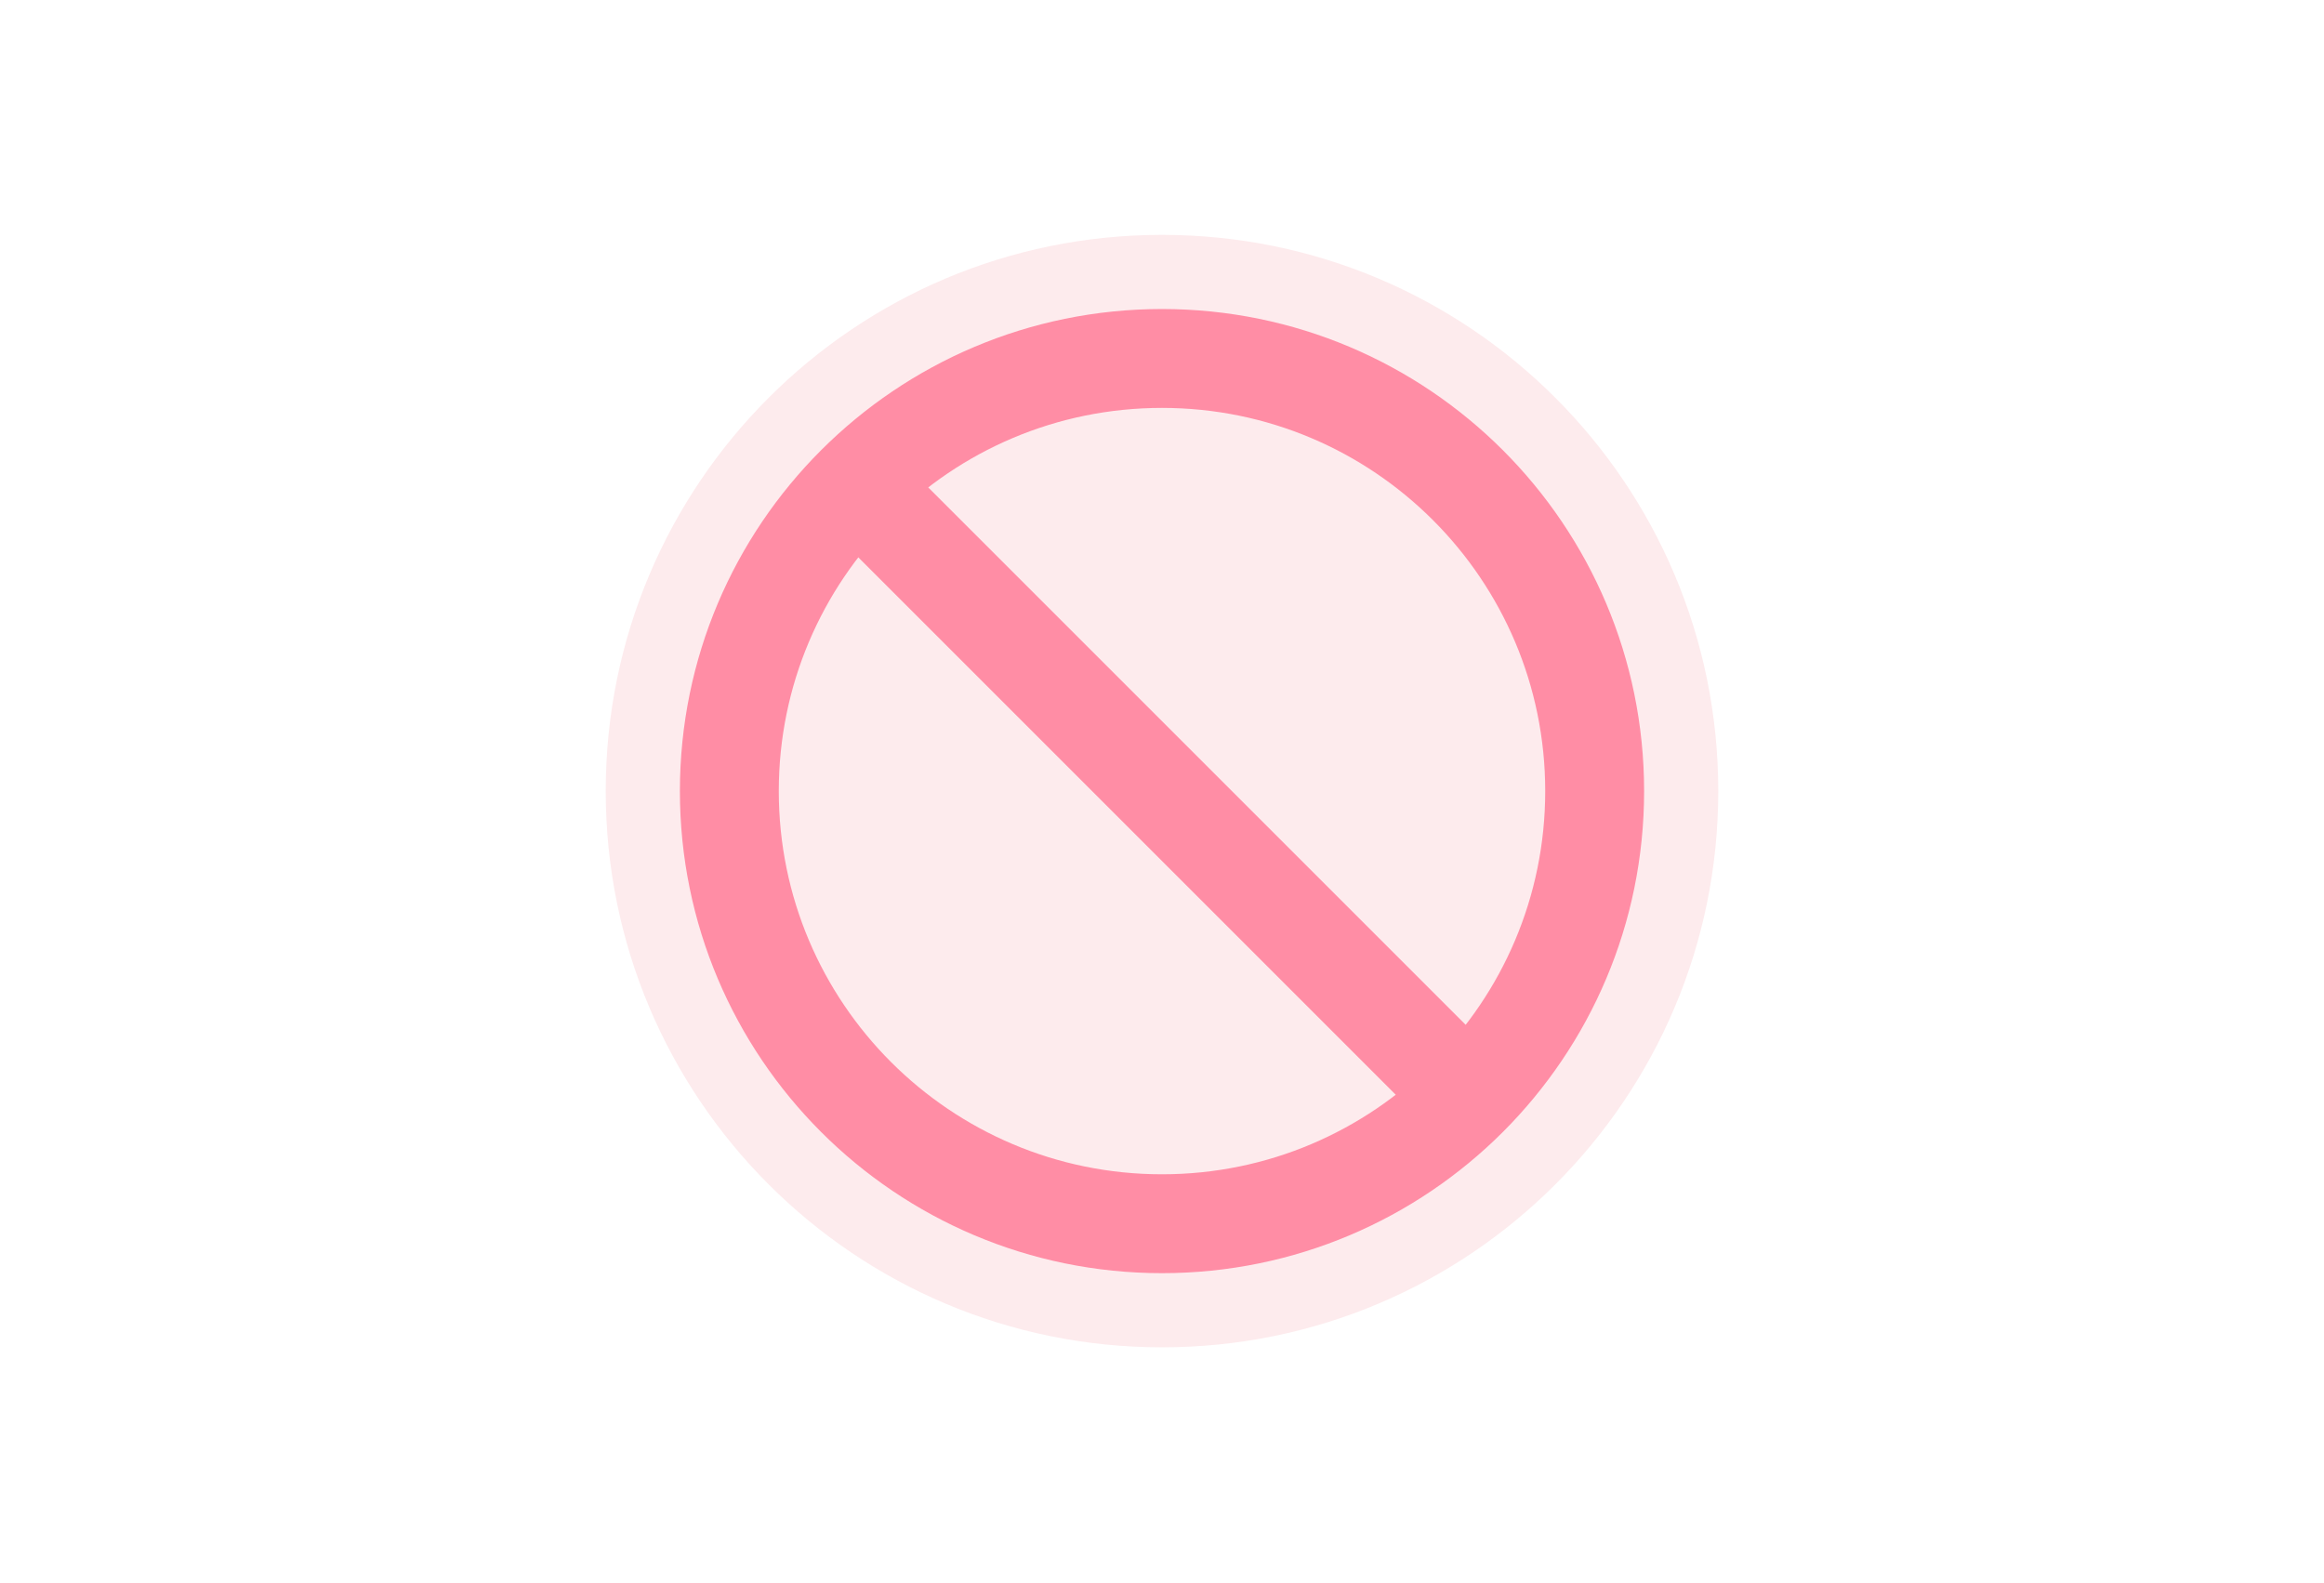
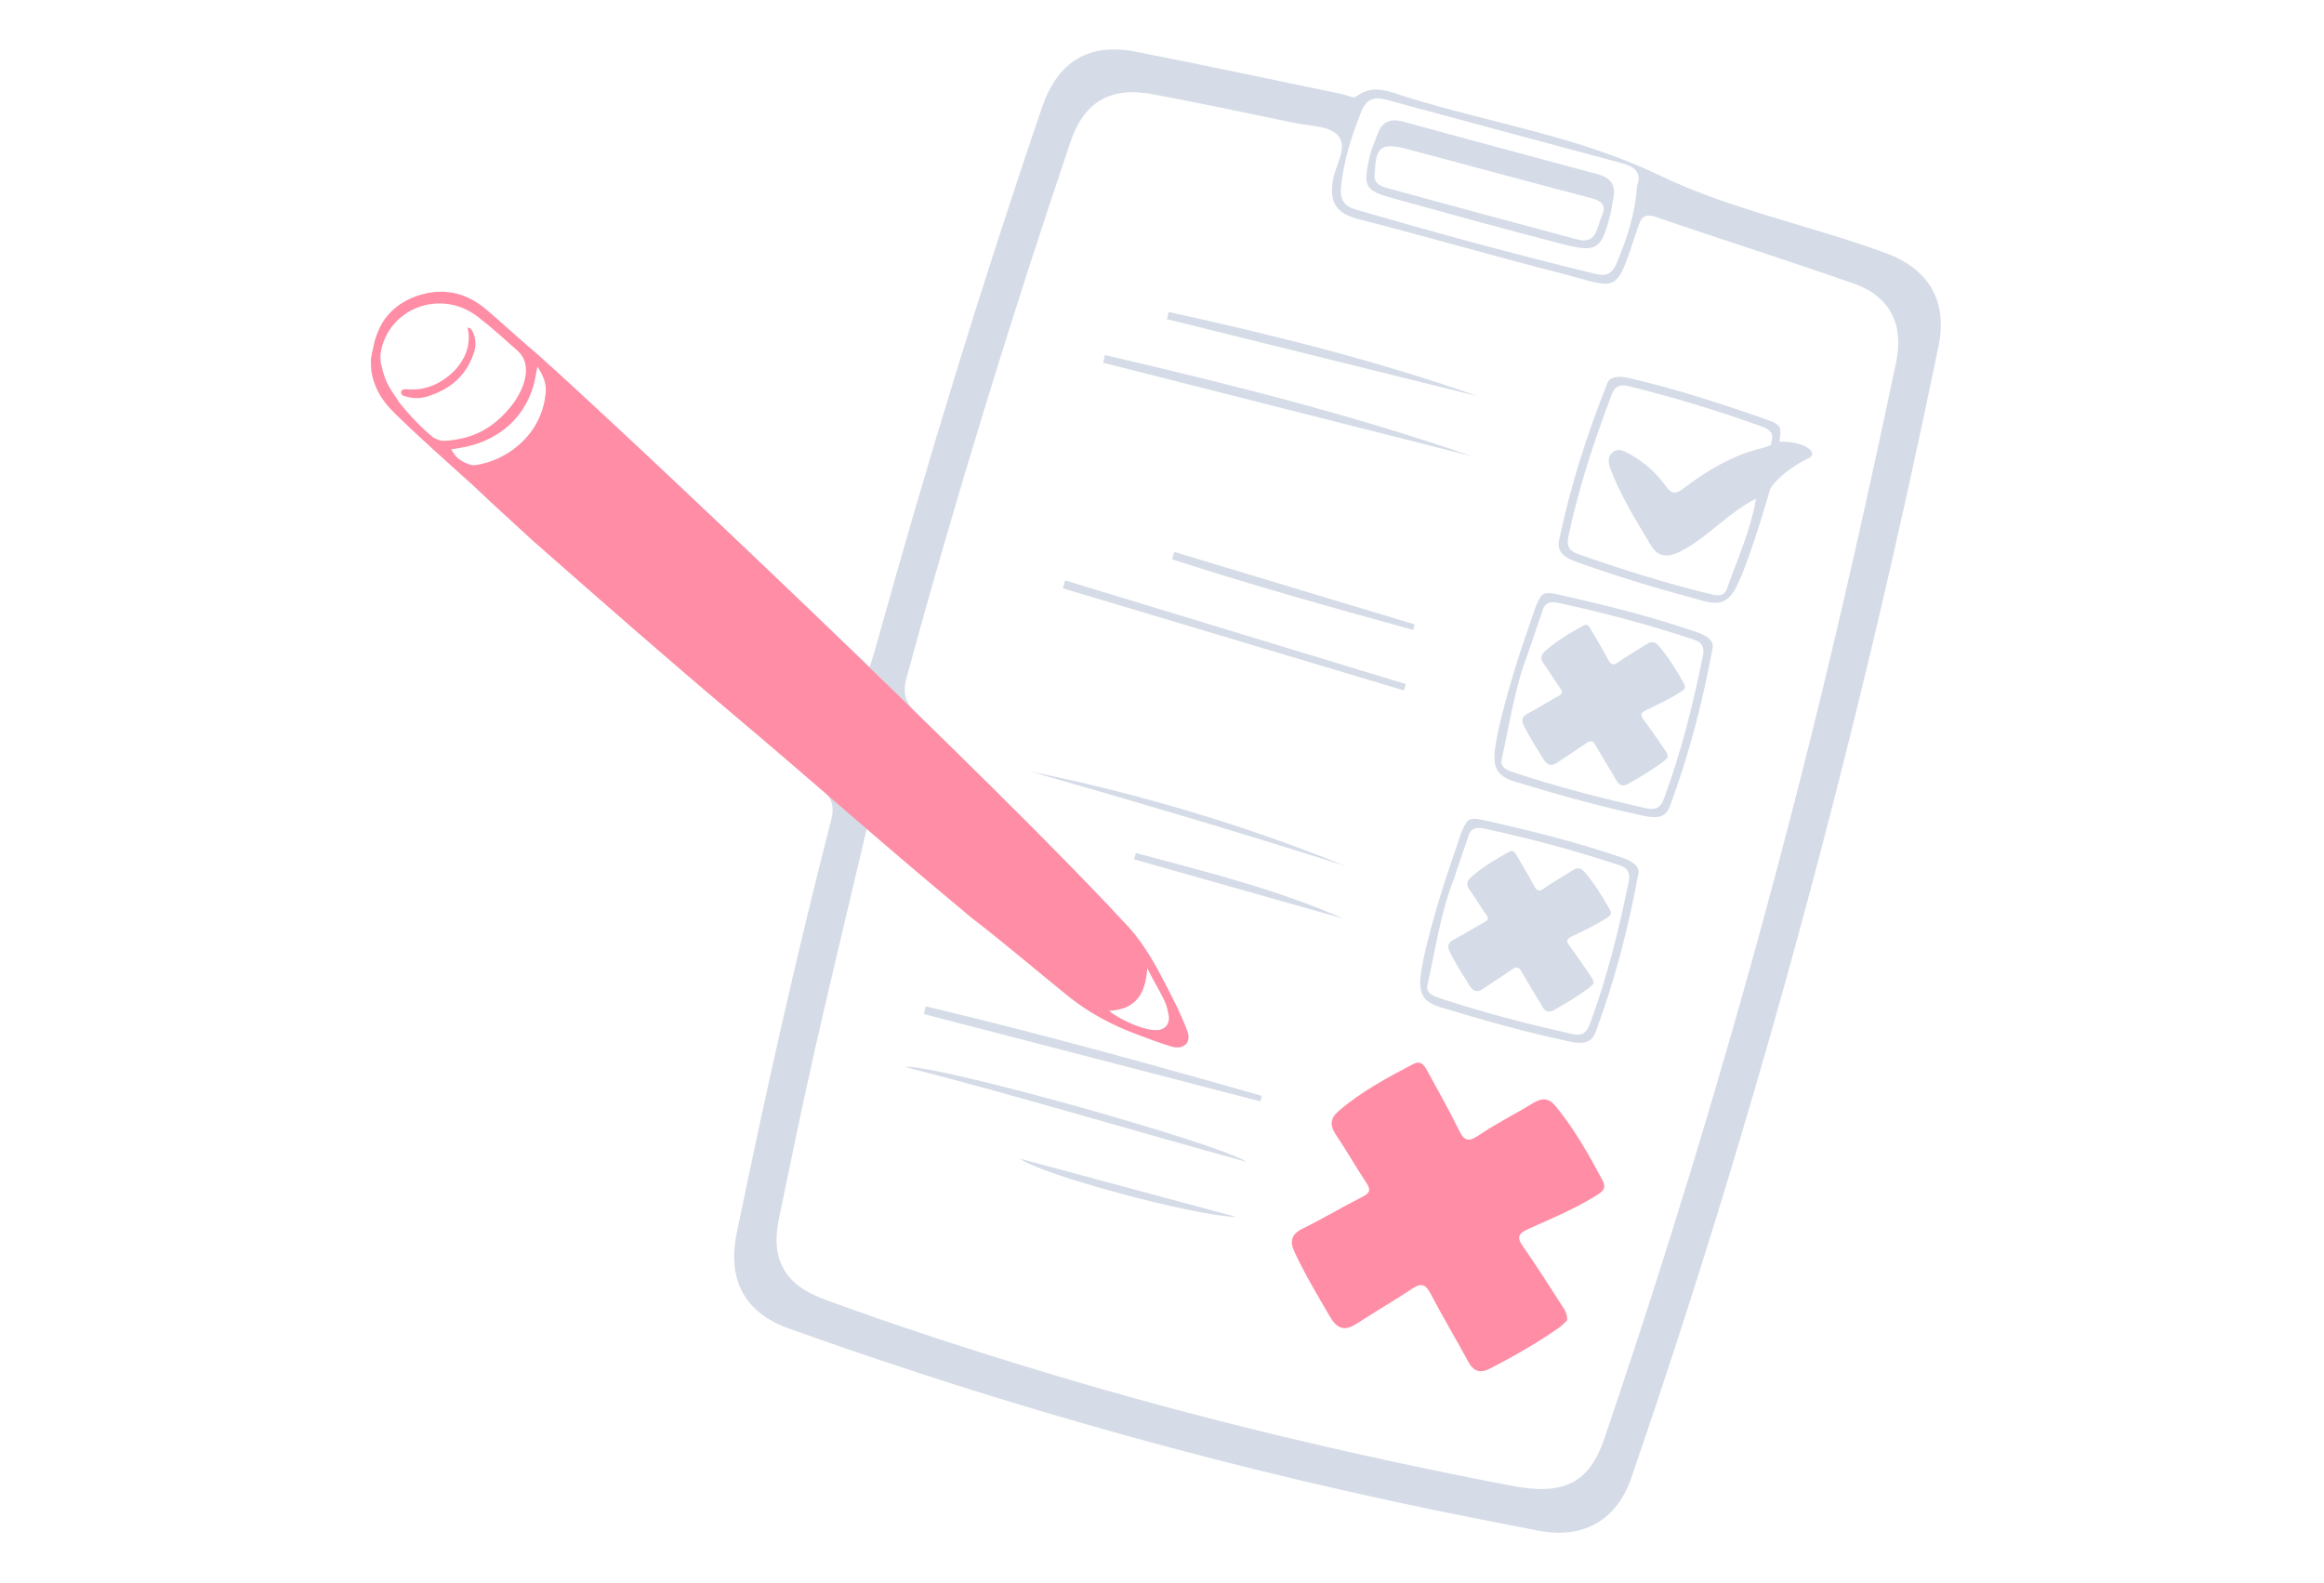
<svg xmlns="http://www.w3.org/2000/svg" width="188" height="128" viewBox="0 0 188 128" fill="none">
-   <circle cx="94" cy="64" r="45" fill="#FDEBED" />
-   <circle cx="94" cy="64" r="35" stroke="#FF8DA5" stroke-width="8" />
-   <path d="m70 40 48 48" stroke="#FF8DA5" stroke-width="8" stroke-linecap="round" />
+   <g id="Property=Reject">
+     <path id="Vector" d="M32.813 31.659C35.221 31.692 37.532 30.413 38.228 27.494C37.097 30.398 35.456 31.551 32.813 31.659Z" fill="#D5DCE7" />
+     <path id="Vector_2" d="M70.948 51.993C74.993 37.426 79.414 22.973 84.304 8.665C85.562 4.99 88.074 3.436 91.881 4.182C97.471 5.276 103.042 6.47 108.62 7.623C108.981 7.697 109.499 7.979 109.681 7.835C111.058 6.741 112.428 7.427 113.738 7.835C120.57 9.963 127.66 11.013 134.276 14.199C140.008 16.958 146.468 18.241 152.508 20.459C156.066 21.764 157.566 24.379 156.818 28.01C150.432 59.047 142.281 89.614 131.954 119.59C130.789 122.976 128.084 124.519 124.53 123.844C122.889 123.533 121.247 123.206 119.61 122.884C100.627 119.157 82.038 114.002 63.832 107.485C60.193 106.184 58.823 103.506 59.601 99.738C61.904 88.553 64.39 77.409 67.234 66.349C67.546 65.137 67.256 64.48 66.34 63.713C61.737 59.856 57.171 55.958 52.642 52.019C45.731 46.011 38.816 40.003 32.248 33.613C30.744 32.152 29.773 30.483 30.153 28.34C30.971 23.719 36.021 22.117 39.732 25.365C47.138 31.848 54.268 38.627 61.402 45.399C64.353 48.199 67.282 51.018 70.36 53.963C70.605 53.136 70.791 52.564 70.951 51.986L70.948 51.993ZM65.775 85.582C64.792 89.914 63.91 94.272 63.006 98.622C62.332 101.871 63.467 103.936 66.668 105.112C72.533 107.27 78.48 109.195 84.464 111.005C96.92 114.766 109.562 117.762 122.338 120.21C126.513 121.011 128.568 119.958 129.777 116.397C136.2 97.524 141.835 78.421 146.632 59.069C149.081 49.186 151.295 39.251 153.39 29.289C154.026 26.263 152.895 23.975 149.985 22.951C144.674 21.086 139.304 19.387 133.979 17.566C133.007 17.232 132.769 17.562 132.483 18.434C130.622 24.064 131.057 23.329 126.03 22.046C120.637 20.666 115.289 19.102 109.893 17.726C108.073 17.262 107.515 16.353 107.831 14.547C108.044 13.323 109.104 11.847 108.192 10.913C107.467 10.164 105.9 10.193 104.694 9.941C100.876 9.148 97.061 8.332 93.225 7.62C89.805 6.985 87.687 8.257 86.604 11.458C81.766 25.781 77.315 40.218 73.344 54.801C73.006 56.036 73.195 56.789 74.13 57.701C79.883 63.323 85.67 68.912 91.122 74.835C93.351 77.257 94.553 80.234 95.915 83.135C96.131 83.591 96.321 84.084 95.871 84.503C95.446 84.896 94.936 84.729 94.468 84.57C91.353 83.509 88.349 82.282 85.789 80.09C81.04 76.025 76.21 72.053 71.413 68.048C71.085 67.777 70.739 67.532 70.114 67.058C68.607 73.459 67.144 79.511 65.767 85.582H65.775ZM35.679 35.657C38.146 36.102 41.708 33.58 42.471 30.869C42.679 30.123 42.824 29.297 42.3 28.74C40.662 26.997 39.092 25.072 36.661 24.401C33.774 23.608 30.744 26.107 30.729 29.167C30.722 30.977 34.071 35.367 35.679 35.657ZM131.27 13.22C124.887 11.502 118.505 9.8 112.13 8.065C111.103 7.786 110.515 8.057 110.116 9.051C109.335 11.006 108.706 12.982 108.486 15.092C108.379 16.131 108.687 16.665 109.726 16.969C116.134 18.827 122.569 20.585 129.055 22.157C129.974 22.38 130.417 22.131 130.767 21.312C131.627 19.317 132.274 17.273 132.431 15.037C132.836 13.984 132.237 13.483 131.273 13.223L131.27 13.22ZM36.494 36.343C37.41 38.012 38.984 38.06 41.272 36.528C43.956 34.733 45.016 31.588 43.468 29.66C42.739 33.587 40.29 35.687 36.494 36.343ZM93.016 83.305C94.155 83.606 94.966 82.671 94.516 81.621C94.092 80.628 93.526 79.697 92.811 78.328C92.305 80.253 91.167 81.106 89.734 81.774C90.813 82.627 91.915 83.016 93.02 83.309L93.016 83.305ZM130.049 30.954C130.276 30.435 130.99 30.402 131.768 30.583C135.568 31.455 139.267 32.66 142.94 33.951C143.35 34.096 143.997 34.325 144.023 34.77C144.045 35.175 143.945 35.738 143.945 35.738C143.945 35.738 144.775 35.668 145.649 35.95C146.438 36.206 146.971 36.758 146.278 37.085C145.043 37.671 143.852 38.587 143.216 39.499C143.216 39.499 141.757 44.672 140.618 47.165C139.959 48.607 139.293 49.019 137.827 48.626C134.366 47.691 130.931 46.69 127.559 45.466C126.662 45.14 125.899 44.75 126.13 43.656C127.023 39.432 128.3 35.316 130.045 30.954H130.049ZM142.054 40.344C139.881 41.453 138.392 43.178 136.483 44.313C135.497 44.899 134.347 45.444 133.558 44.131C132.356 42.125 131.106 40.133 130.276 37.926C130.09 37.429 130.019 36.955 130.481 36.58C130.894 36.243 131.351 36.476 131.701 36.662C132.914 37.307 133.949 38.197 134.742 39.313C135.225 39.992 135.553 39.992 136.2 39.503C138.084 38.086 140.086 36.858 142.415 36.287C142.784 36.198 143.253 36.002 143.253 36.002C143.268 35.931 143.335 35.62 143.349 35.534C143.446 34.885 142.944 34.659 142.49 34.496C138.943 33.217 135.337 32.115 131.671 31.225C131.005 31.066 130.611 31.307 130.376 31.922C128.951 35.672 127.704 39.473 126.874 43.404C126.711 44.175 126.949 44.572 127.637 44.813C131.195 46.067 134.79 47.198 138.459 48.084C138.977 48.211 139.49 48.229 139.702 47.632C140.532 45.273 141.593 42.981 142.058 40.348L142.054 40.344ZM118.222 67.332C118.222 67.332 118.438 66.802 118.672 66.472C118.929 66.108 119.603 66.257 120.027 66.349C123.826 67.199 127.604 68.137 131.288 69.409C132.044 69.669 132.632 70.077 132.546 70.637C131.697 75.257 130.585 79.419 129.089 83.472C128.702 84.522 127.846 84.448 126.915 84.247C123.406 83.502 119.964 82.53 116.532 81.488C115.081 81.047 114.735 80.346 114.947 78.773C115.312 76.059 117.016 70.878 117.016 70.878M117.586 71.193C116.573 73.67 116.037 77.216 115.483 79.652C115.341 80.268 115.788 80.524 116.294 80.694C119.874 81.888 123.521 82.831 127.206 83.654C127.916 83.813 128.33 83.602 128.605 82.864C129.997 79.092 130.968 75.213 131.761 71.282C131.891 70.637 131.683 70.221 131.035 70.006C127.455 68.819 123.815 67.844 120.127 67.047C119.658 66.947 119.111 66.869 118.847 67.469C118.814 67.551 117.839 70.429 117.813 70.496M89.246 29.348C99.19 31.87 109.134 34.392 119.078 36.91C109.346 33.539 99.384 31.054 89.38 28.722C89.336 28.929 89.291 29.141 89.246 29.348ZM74.725 82.033C83.802 84.388 92.879 86.743 101.959 89.102C102 88.954 102.037 88.805 102.078 88.657C93.057 86.079 84.018 83.58 74.892 81.414C74.837 81.621 74.784 81.829 74.729 82.037L74.725 82.033ZM85.983 47.595C95.178 50.347 104.374 53.099 113.566 55.854C113.618 55.683 113.671 55.509 113.723 55.339C104.534 52.542 95.346 49.75 86.161 46.953L85.983 47.595ZM73.181 86.309C82.462 88.683 91.624 91.472 100.861 94.001C98.476 92.458 75.707 86.079 73.181 86.309ZM119.547 32.052C111.415 29.185 103.008 27.097 94.542 25.236C94.494 25.428 94.442 25.625 94.393 25.818C102.778 27.895 111.162 29.975 119.547 32.052ZM108.851 70.065C100.589 66.713 92.086 64.195 83.359 62.414C91.889 64.862 100.403 67.366 108.851 70.065ZM94.81 45.247C101.252 47.335 107.776 49.16 114.307 50.955C114.352 50.806 114.396 50.658 114.441 50.514C107.958 48.559 101.475 46.605 94.992 44.65C94.933 44.85 94.873 45.047 94.81 45.247ZM108.68 74.316C103.306 71.946 97.579 70.533 91.885 69.005C91.833 69.175 91.784 69.346 91.732 69.517C97.382 71.115 103.031 72.717 108.68 74.316ZM100.009 98.451C94.334 96.923 88.662 95.395 82.522 93.741C84.192 95.032 96.701 98.403 100.009 98.451ZM130.246 17.429C129.535 20.184 129.174 20.459 126.428 19.754C121.884 18.586 117.362 17.332 112.841 16.086C110.407 15.415 110.25 15.155 110.783 12.738C110.928 12.085 111.218 11.462 111.445 10.824C111.802 9.819 112.521 9.57 113.499 9.837C118.743 11.261 123.987 12.693 129.234 14.091C130.261 14.366 130.704 14.922 130.521 15.983C130.432 16.465 130.369 16.954 130.246 17.429ZM112.223 15.215C117.344 16.617 122.464 18.004 127.596 19.372C129.197 19.799 129.167 18.382 129.565 17.511C130.067 16.402 129.323 16.183 128.449 15.957C123.551 14.677 118.668 13.338 113.775 12.048C111.743 11.514 111.274 11.884 111.225 13.965C111.032 14.774 111.62 15.052 112.227 15.219L112.223 15.215ZM124.225 49.075C124.225 49.075 124.441 48.544 124.675 48.214C124.932 47.851 125.605 47.999 126.03 48.092C129.829 48.941 133.607 49.879 137.291 51.151C138.046 51.411 138.634 51.819 138.549 52.379C137.7 57 136.588 61.161 135.091 65.215C134.704 66.264 133.848 66.19 132.918 65.99C129.409 65.244 125.966 64.273 122.535 63.23C121.084 62.789 120.738 62.088 120.95 60.516C121.314 57.801 123.019 52.62 123.019 52.62M123.588 52.935C122.576 55.413 122.04 58.958 121.486 61.395C121.344 62.01 121.791 62.266 122.297 62.437C125.877 63.631 129.524 64.573 133.208 65.396C133.919 65.556 134.332 65.344 134.608 64.606C136 60.835 136.971 56.955 137.764 53.024C137.894 52.379 137.685 51.964 137.038 51.748C133.458 50.562 129.818 49.586 126.13 48.789C125.661 48.689 125.114 48.611 124.85 49.212C124.816 49.293 123.841 52.171 123.815 52.238M134.909 61.28C134.809 61.376 134.701 61.506 134.567 61.606C133.662 62.274 132.706 62.86 131.724 63.408C131.299 63.646 131.013 63.575 130.767 63.145C130.22 62.196 129.625 61.272 129.089 60.319C128.865 59.922 128.676 59.87 128.307 60.13C127.552 60.664 126.759 61.154 126 61.68C125.512 62.018 125.189 61.94 124.869 61.432C124.314 60.542 123.748 59.663 123.276 58.724C123.052 58.276 123.112 57.972 123.596 57.719C124.437 57.278 125.241 56.759 126.074 56.306C126.391 56.136 126.443 56.006 126.231 55.706C125.765 55.049 125.352 54.359 124.883 53.707C124.601 53.317 124.615 53.021 124.973 52.698C125.899 51.849 126.975 51.229 128.062 50.621C128.411 50.425 128.553 50.673 128.687 50.907C129.156 51.704 129.636 52.498 130.067 53.314C130.287 53.729 130.443 53.907 130.916 53.566C131.645 53.039 132.445 52.609 133.201 52.116C133.569 51.875 133.856 51.878 134.154 52.219C134.976 53.161 135.616 54.226 136.234 55.305C136.446 55.68 136.193 55.821 135.936 55.987C135.054 56.566 134.098 56.996 133.156 57.456C132.754 57.653 132.654 57.805 132.944 58.194C133.54 58.995 134.098 59.822 134.664 60.649C134.786 60.827 134.928 61.005 134.909 61.287V61.28ZM128.914 79.578C128.813 79.674 128.705 79.804 128.571 79.904C127.667 80.572 126.711 81.158 125.728 81.707C125.304 81.944 125.017 81.874 124.772 81.444C124.225 80.494 123.629 79.571 123.093 78.618C122.87 78.221 122.68 78.169 122.312 78.428C121.556 78.962 120.764 79.452 120.005 79.979C119.517 80.316 119.193 80.238 118.873 79.73C118.319 78.84 117.753 77.961 117.28 77.023C117.057 76.574 117.117 76.27 117.6 76.018C118.441 75.576 119.245 75.057 120.079 74.605C120.395 74.434 120.447 74.304 120.235 74.004C119.77 73.348 119.357 72.658 118.888 72.005C118.605 71.616 118.62 71.319 118.977 70.996C119.904 70.147 120.98 69.528 122.066 68.919C122.416 68.723 122.557 68.971 122.691 69.205C123.16 70.002 123.64 70.796 124.072 71.612C124.292 72.027 124.448 72.205 124.921 71.864C125.65 71.338 126.45 70.907 127.206 70.414C127.574 70.173 127.861 70.177 128.158 70.518C128.981 71.46 129.621 72.524 130.239 73.603C130.451 73.978 130.198 74.119 129.941 74.286C129.059 74.864 128.102 75.295 127.161 75.754C126.759 75.951 126.659 76.103 126.949 76.493C127.544 77.293 128.103 78.121 128.668 78.948C128.791 79.126 128.932 79.304 128.914 79.585V79.578Z" fill="#D5DCE7" />
+     <path id="Vector_3" d="M90.78 74.457C92.156 75.814 93.106 77.39 93.995 79.081C94.717 80.457 95.536 81.989 96.057 83.446C96.395 84.396 95.711 84.945 94.736 84.651C93.853 84.388 92.811 83.999 91.948 83.672C90.032 82.953 88.186 82 86.578 80.713C83.902 78.577 81.308 76.333 78.588 74.249L78.179 73.904L77.546 73.37C71.268 68.167 65.667 63.138 59.43 57.89C53.766 53.124 48.596 48.57 43.036 43.682L42.028 42.755L39.962 40.856L38.247 39.232C36.103 37.318 33.949 35.412 31.898 33.402C30.759 32.293 29.989 30.917 30.007 29.349C29.97 28.963 30.13 28.447 30.194 28.121C30.607 26.007 31.745 24.635 33.759 23.938C35.787 23.237 37.726 23.645 39.326 25.039C40.26 25.818 42.445 27.809 42.798 28.084C44.916 29.73 75.823 58.702 89.73 73.329M32.259 32.519C33.022 33.476 34.016 34.537 35.05 35.405C35.27 35.516 35.623 35.683 35.891 35.668C38.392 35.549 40.134 34.515 41.589 32.545C42.047 31.881 42.422 31.114 42.523 30.328C42.62 29.597 42.46 28.903 41.868 28.377C40.807 27.431 39.758 26.471 38.626 25.607C35.642 23.322 31.355 24.928 30.782 28.614C30.748 28.822 30.804 29.093 30.782 29.248C31.232 31.358 31.682 31.507 32.259 32.516V32.519ZM43.561 29.786C43.505 29.69 43.468 29.66 43.468 29.66C43.468 29.66 43.409 29.927 43.397 30.001C42.94 33.495 40.487 35.75 37.052 36.265C36.773 36.306 36.494 36.343 36.494 36.343C36.494 36.343 36.807 36.933 37.056 37.088C37.383 37.341 37.886 37.6 38.321 37.656C41.481 37.203 44.034 34.737 44.16 31.47C44.138 30.825 43.874 30.309 43.561 29.782V29.786ZM89.73 81.77C89.827 81.955 90.746 82.452 90.888 82.523C91.859 83.016 92.666 83.272 93.169 83.313C93.85 83.439 94.483 83.201 94.546 82.508C94.616 82.315 94.479 81.9 94.449 81.718C94.319 80.891 93.6 79.912 92.808 78.325C92.677 80.505 91.796 81.674 89.73 81.77ZM37.823 26.493C38.213 28.08 37.443 29.701 35.832 30.747C35.009 31.281 34.123 31.562 33.13 31.503C32.88 31.488 32.49 31.425 32.445 31.711C32.4 32.022 32.81 32.067 33.055 32.13C33.539 32.252 34.038 32.23 34.514 32.089C36.457 31.511 37.815 30.324 38.388 28.362C38.53 27.876 38.474 27.368 38.265 26.89C38.187 26.704 38.102 26.53 37.819 26.497L37.823 26.493ZM126.77 106.822C126.573 107 126.357 107.244 126.097 107.426C124.336 108.65 122.476 109.711 120.574 110.701C119.748 111.131 119.212 110.975 118.765 110.145C117.775 108.301 116.692 106.51 115.725 104.656C115.323 103.884 114.966 103.773 114.24 104.255C112.766 105.234 111.233 106.121 109.748 107.085C108.799 107.704 108.185 107.534 107.604 106.544C106.596 104.819 105.565 103.106 104.72 101.288C104.318 100.421 104.449 99.846 105.386 99.39C107.016 98.592 108.576 97.65 110.198 96.831C110.812 96.523 110.92 96.278 110.53 95.688C109.677 94.413 108.929 93.07 108.07 91.802C107.556 91.041 107.601 90.478 108.293 89.881C110.109 88.316 112.197 87.192 114.303 86.094C114.984 85.738 115.237 86.22 115.483 86.673C116.331 88.223 117.199 89.762 117.98 91.346C118.378 92.154 118.661 92.503 119.584 91.872C121.006 90.908 122.557 90.137 124.027 89.239C124.742 88.801 125.293 88.82 125.844 89.491C127.358 91.338 128.523 93.396 129.636 95.492C130.023 96.219 129.528 96.475 129.029 96.779C127.317 97.832 125.464 98.603 123.64 99.423C122.863 99.775 122.658 100.061 123.19 100.821C124.284 102.382 125.3 103.996 126.335 105.598C126.558 105.943 126.815 106.291 126.767 106.825L126.77 106.822Z" fill="#FF8DA5" />
+   </g>
</svg>
